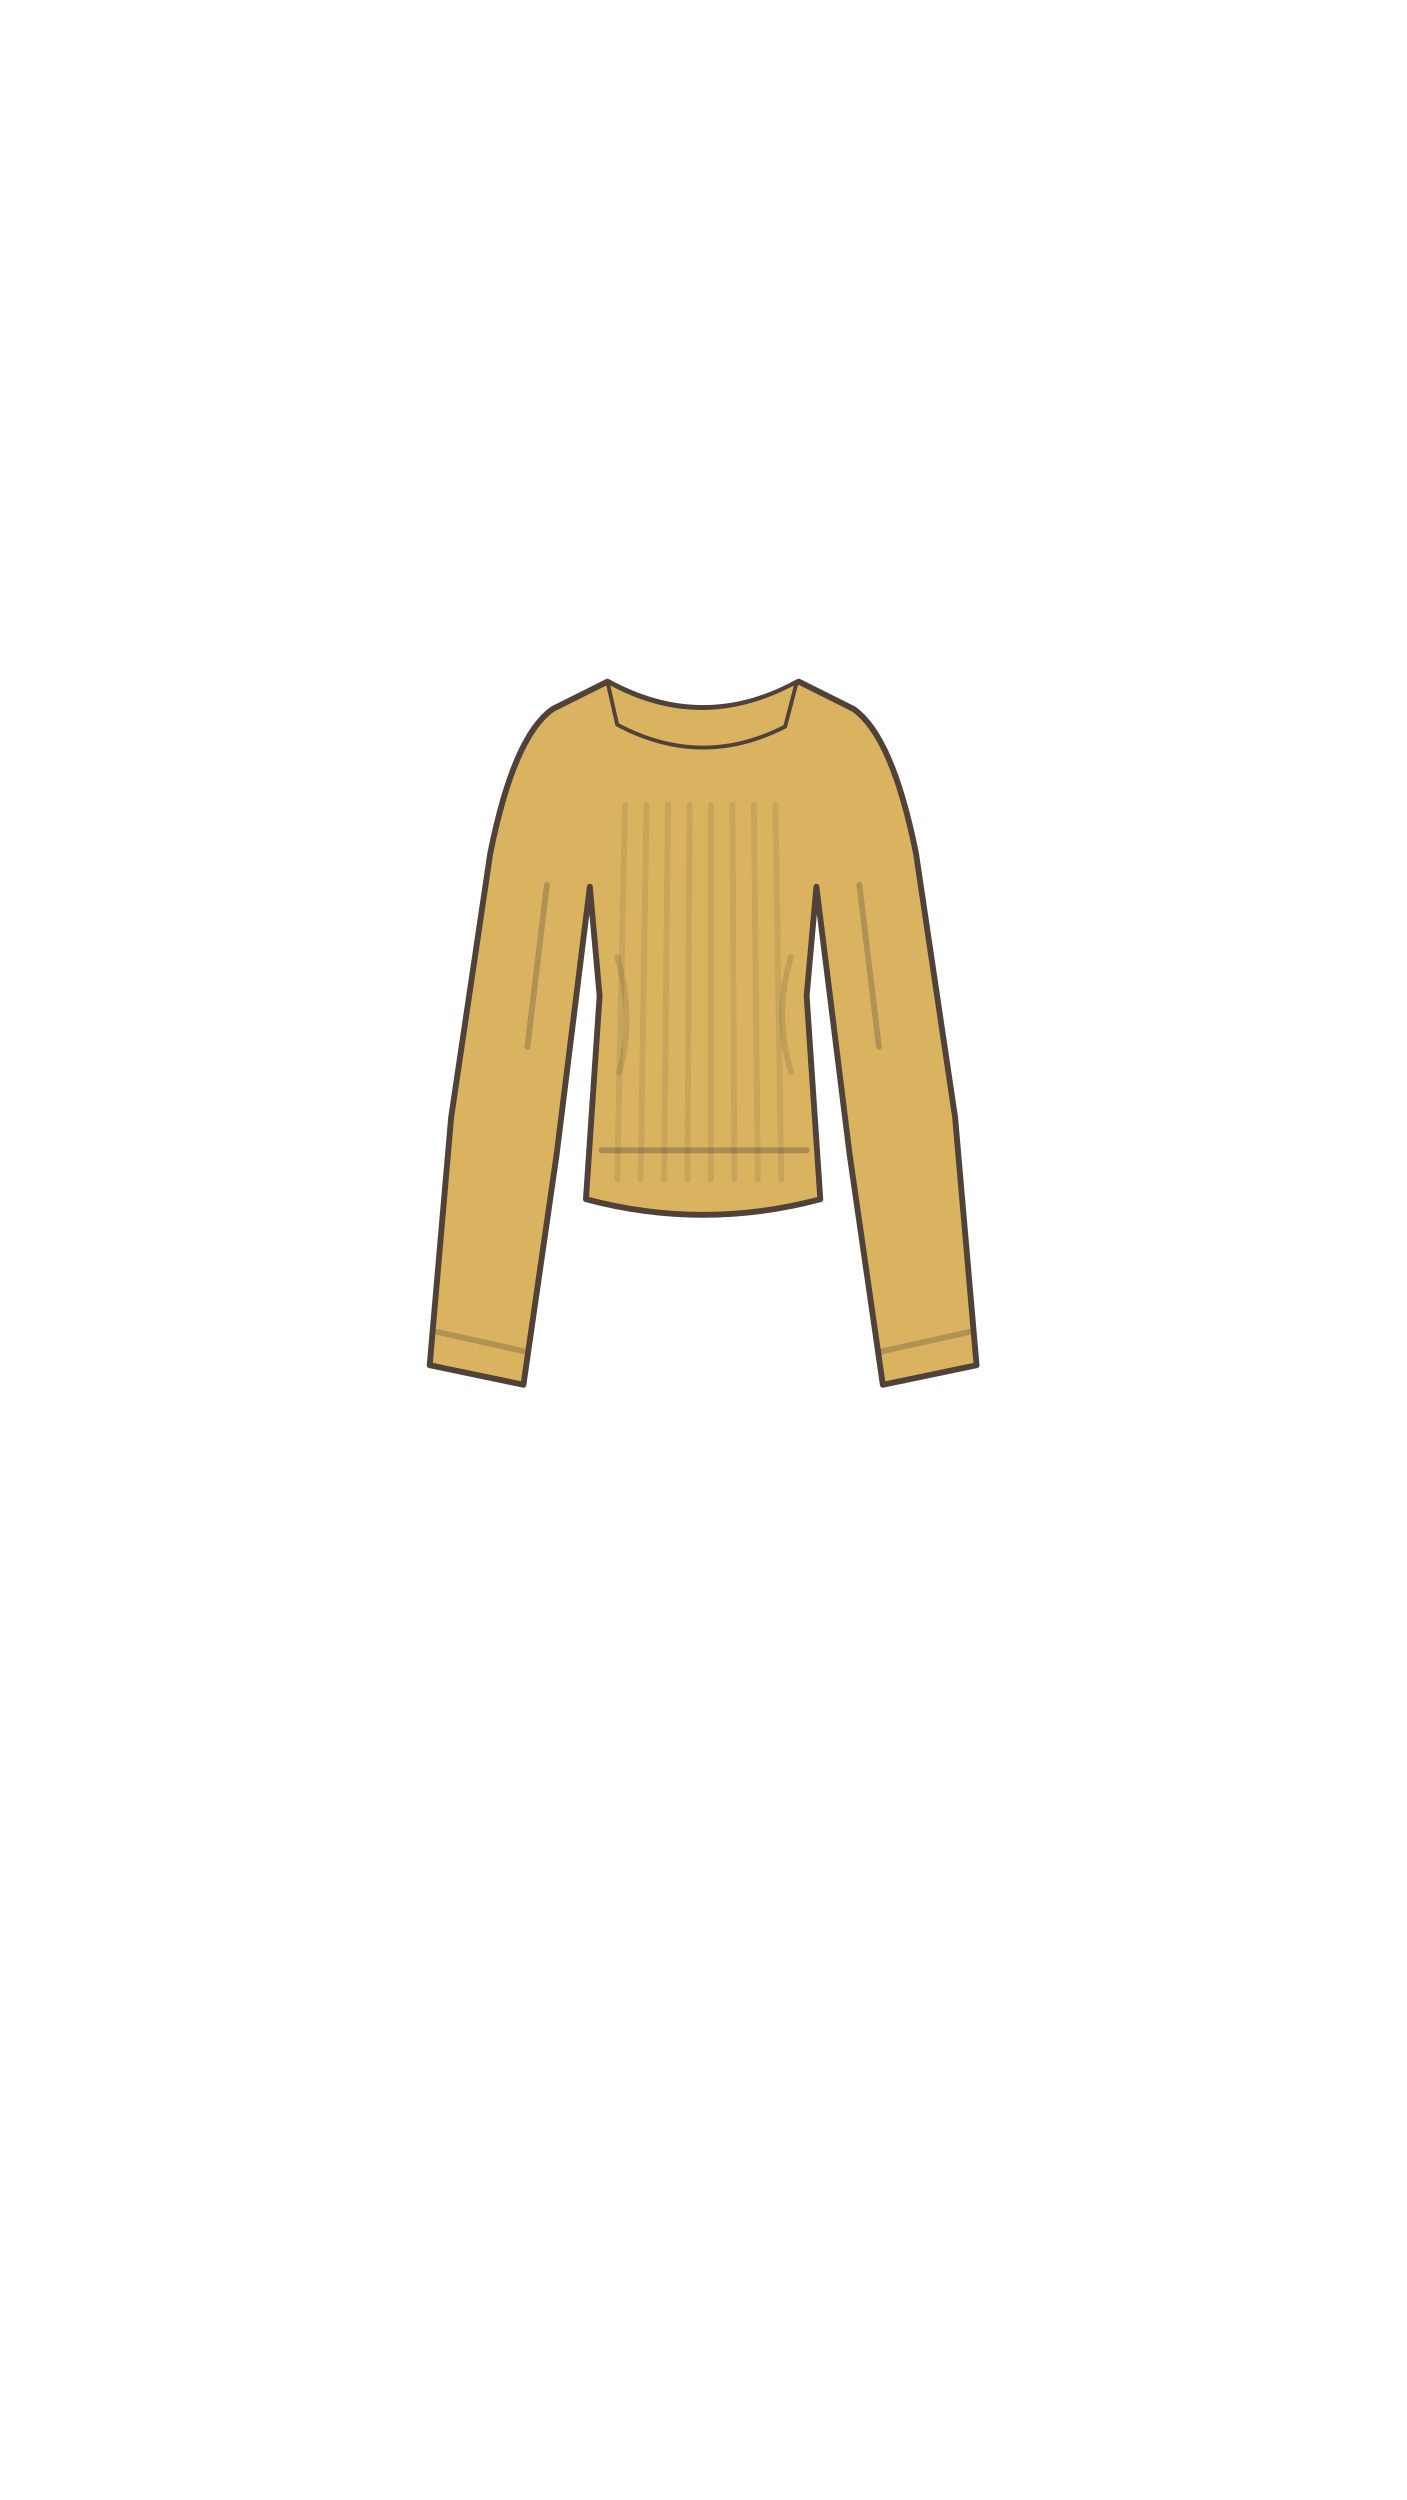
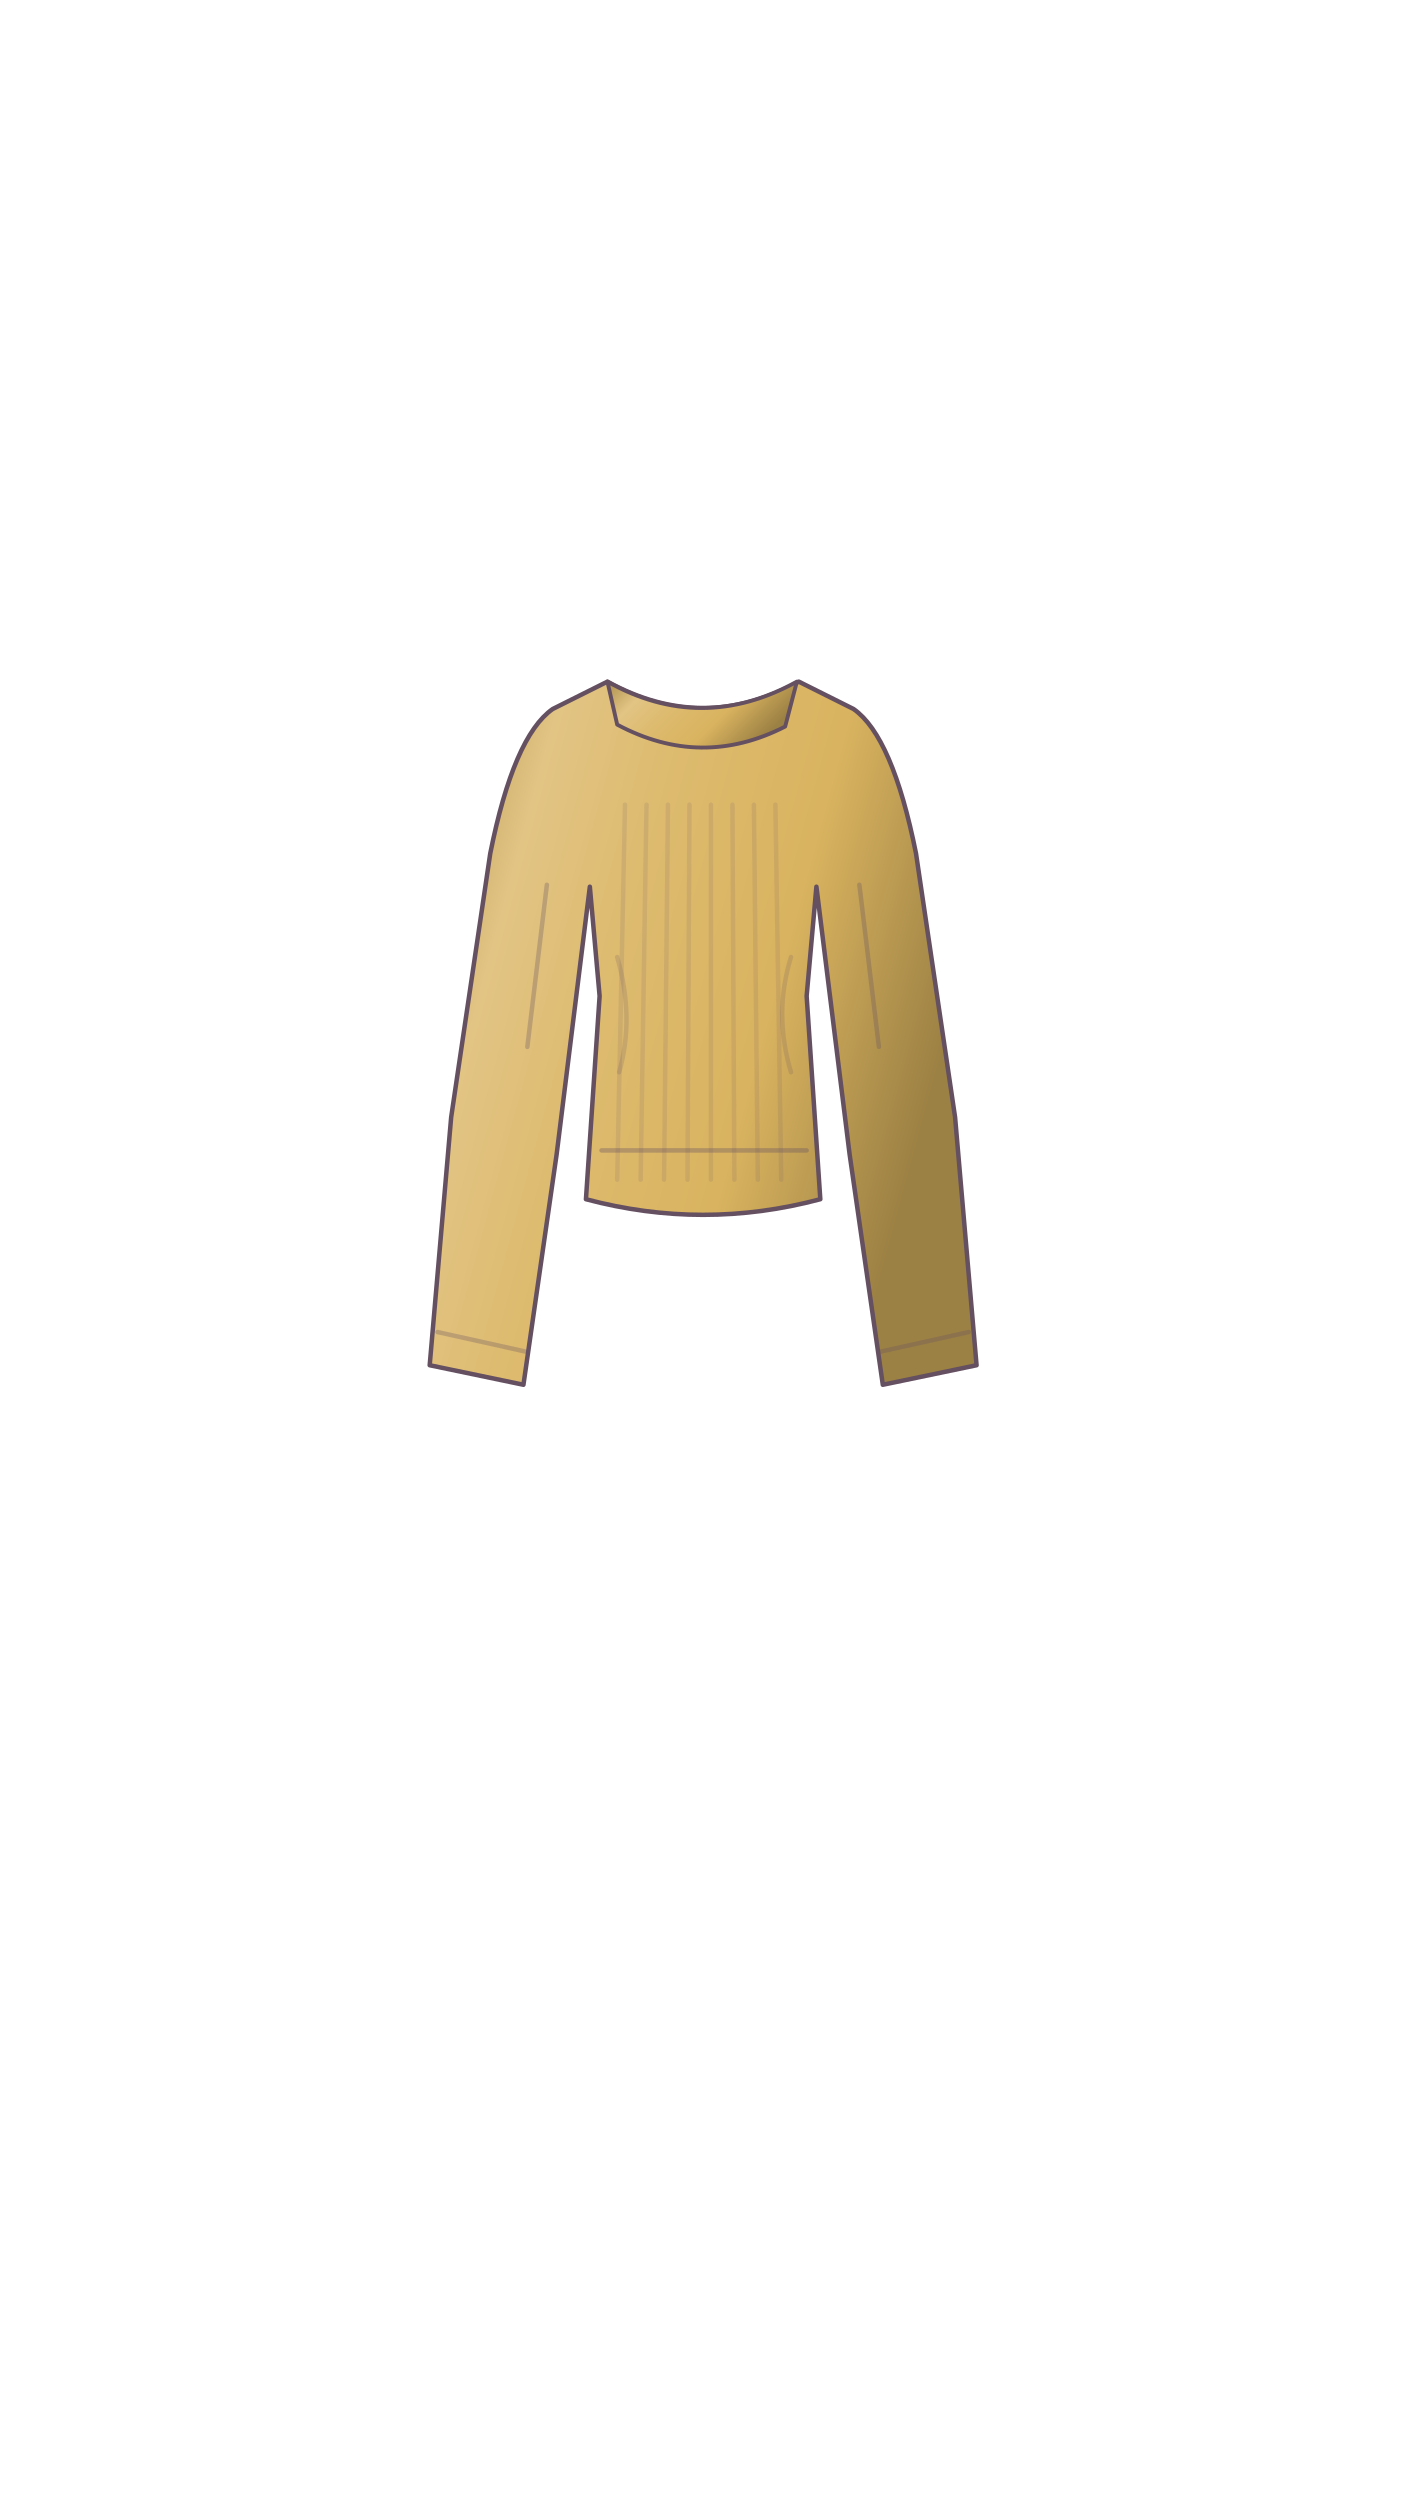
<svg xmlns="http://www.w3.org/2000/svg" width="720" height="1280" viewBox="0 0 720 1280" fill="none">
-   <g stroke="#514239" stroke-width="3" stroke-linecap="round" stroke-linejoin="round">
-     <path d="M311 349 L283 363 Q263 377 251 437 L231 572 L220 699 L268 709 L285 591 L302 454 L307 510 L300 614 Q360 630 420 614 L413 510 L418 454 L435 591 L452 709 L500 699 L489 572 L469 437 Q457 377 437 363 L409 349 Q360 376 311 349Z" fill="#d9b35f" />
-     <path d="M311 349 Q359 376 408 349 L402 372 Q359 394 316 371Z" fill="#d9b35f" stroke-width="2" />
-     <path d="M224 682 L269 692 M451 692 L496 682 M280 453 L270 536 M440 453 L450 536" stroke="#514239" opacity="0.3" />
-     <path d="M320 412 L316 604" stroke="#514239" opacity="0.13" />
-     <path d="M331 412 L328 604" stroke="#514239" opacity="0.13" />
-     <path d="M342 412 L340 604" stroke="#514239" opacity="0.13" />
-     <path d="M353 412 L352 604" stroke="#514239" opacity="0.13" />
-     <path d="M364 412 L364 604" stroke="#514239" opacity="0.13" />
-     <path d="M375 412 L376 604" stroke="#514239" opacity="0.13" />
-     <path d="M386 412 L388 604" stroke="#514239" opacity="0.13" />
-     <path d="M397 412 L400 604" stroke="#514239" opacity="0.13" />
-     <path d="M308 589 L413 589" stroke="#514239" opacity="0.35" />
-     <path d="M316 490 Q325 521 317 549 M405 490 Q396 519 405 549" stroke="#514239" opacity="0.18" />
+   <defs>
+     <linearGradient id="m1mee4dm-0" x1="0" y1="0" x2="1" y2=".35">
+       <stop stop-color="#ae8f4c" />
+       <stop offset=".22" stop-color="#e2c484" />
+       <stop offset=".42" stop-color="#ddbb6f" />
+       <stop offset=".7" stop-color="#d9b35f" />
+       <stop offset="1" stop-color="#9c8144" />
+     </linearGradient>
+   </defs>
+   <g stroke="#645061" stroke-width="2.3" stroke-linecap="round" stroke-linejoin="round">
+     <path d="M311 349 L283 363 Q263 377 251 437 L231 572 L220 699 L268 709 L285 591 L302 454 L307 510 L300 614 Q360 630 420 614 L413 510 L418 454 L435 591 L452 709 L500 699 L489 572 L469 437 Q457 377 437 363 L409 349 Q360 376 311 349Z" fill="url(#m1mee4dm-0)" />
+     <path d="M311 349 Q359 376 408 349 L402 372 Q359 394 316 371Z" fill="url(#m1mee4dm-0)" stroke-width="2" />
+     <path d="M224 682 L269 692 M451 692 L496 682 M280 453 L270 536 M440 453 L450 536" stroke="#645061" opacity="0.3" />
+     <path d="M320 412 L316 604" stroke="#645061" opacity="0.13" />
+     <path d="M331 412 L328 604" stroke="#645061" opacity="0.13" />
+     <path d="M342 412 L340 604" stroke="#645061" opacity="0.13" />
+     <path d="M353 412 L352 604" stroke="#645061" opacity="0.13" />
+     <path d="M364 412 L364 604" stroke="#645061" opacity="0.13" />
+     <path d="M375 412 L376 604" stroke="#645061" opacity="0.13" />
+     <path d="M386 412 L388 604" stroke="#645061" opacity="0.13" />
+     <path d="M397 412 L400 604" stroke="#645061" opacity="0.13" />
+     <path d="M308 589 L413 589" stroke="#645061" opacity="0.35" />
+     <path d="M316 490 Q325 521 317 549 M405 490 Q396 519 405 549" stroke="#645061" opacity="0.18" />
  </g>
</svg>
